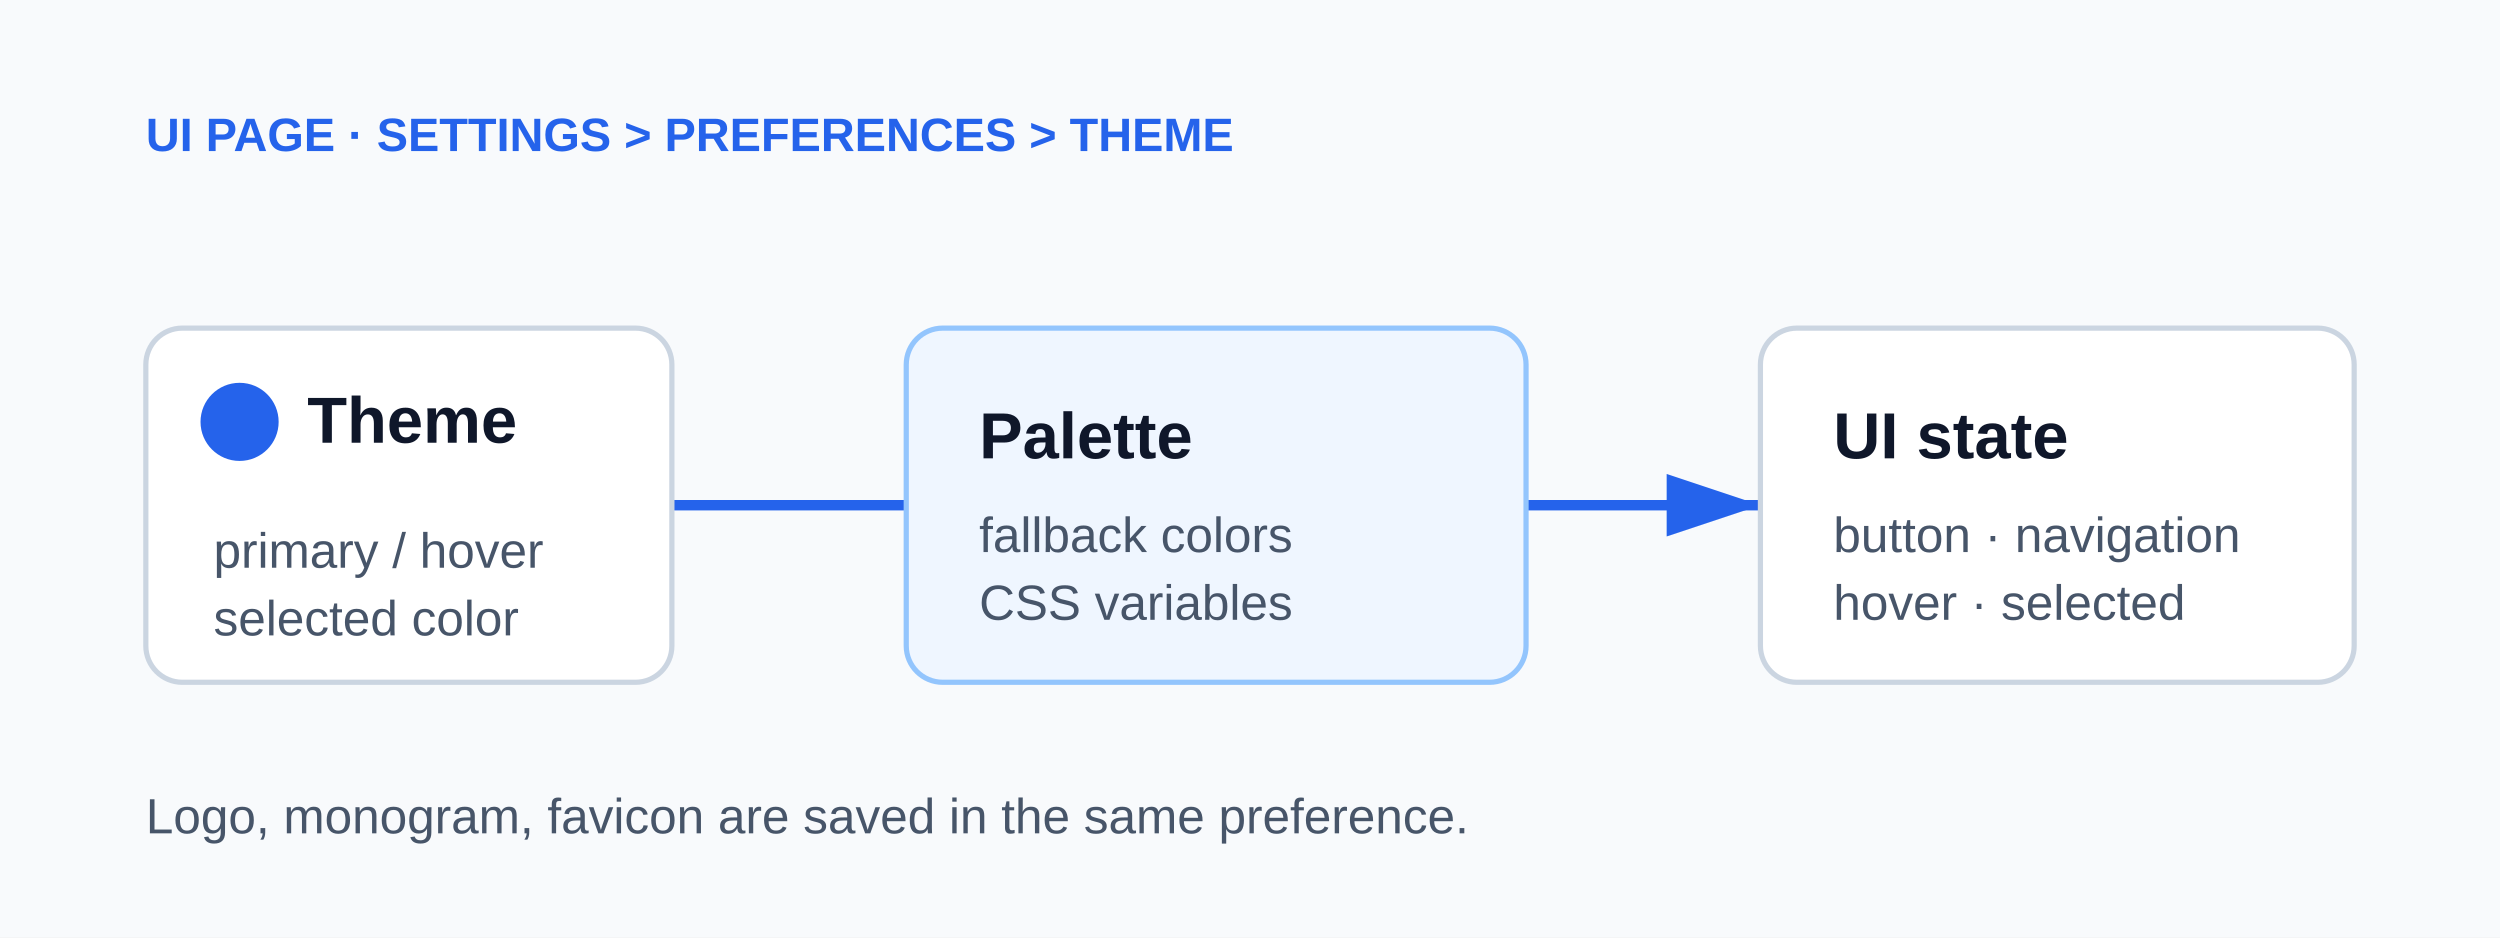
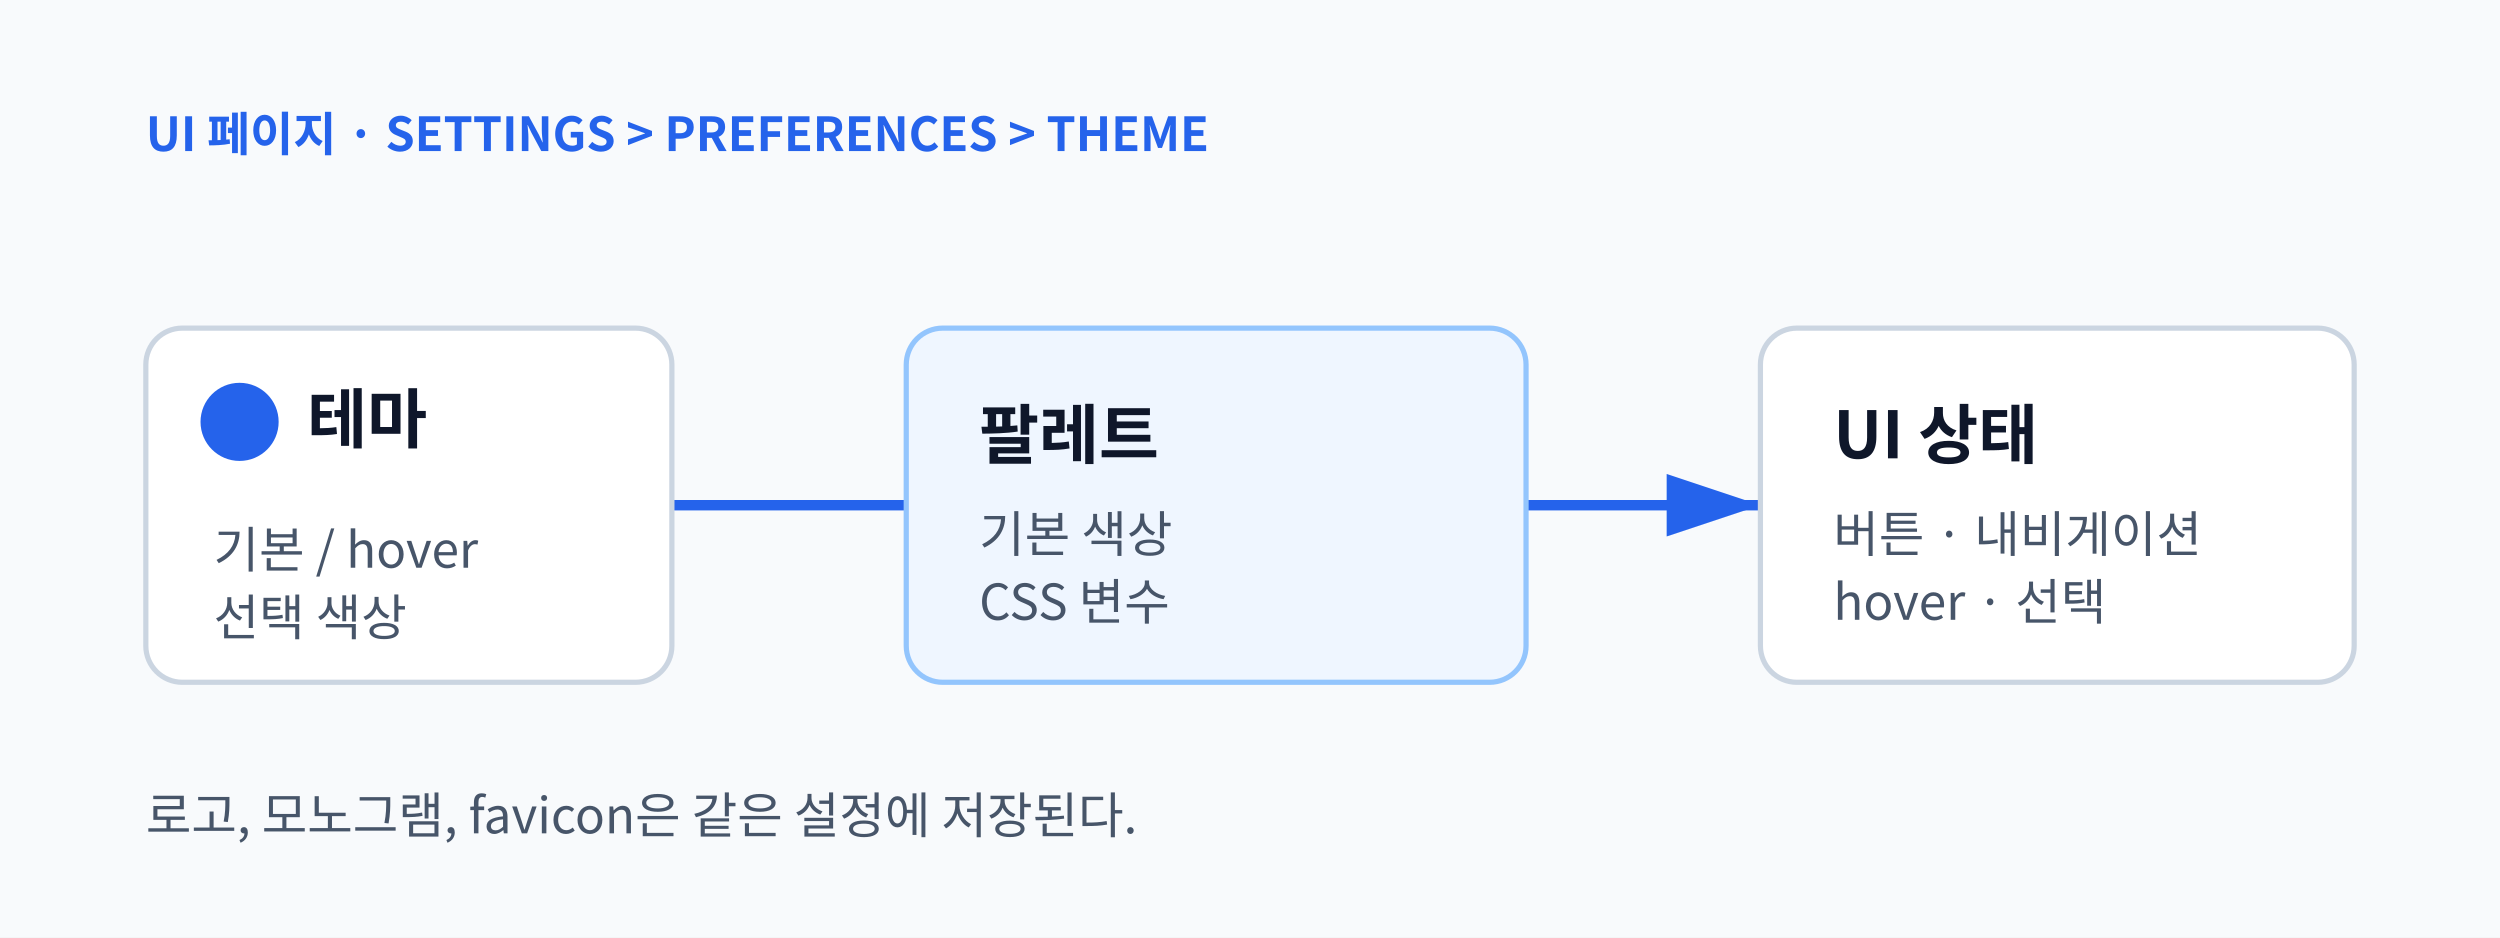
<svg xmlns="http://www.w3.org/2000/svg" width="960" height="360" viewBox="0 0 960 360" role="img" aria-label="Theme setting propagation flow">
  <defs>
    <marker id="a" markerWidth="10" markerHeight="10" refX="9" refY="3" orient="auto" markerUnits="strokeWidth">
      <path d="M0,0 L0,6 L9,3 z" fill="#2563eb" />
    </marker>
-     <style>.s{font-family:Arial,'Apple SD Gothic Neo',sans-serif;fill:#475569;font-size:19px}.h{font-family:Arial,'Apple SD Gothic Neo',sans-serif;fill:#0f172a;font-size:25px;font-weight:700}.k{font-family:Arial,'Apple SD Gothic Neo',sans-serif;fill:#2563eb;font-size:18px;font-weight:700}</style>
+     <style>.s{font-family:'Apple SD Gothic Neo','Noto Sans CJK KR',Arial,sans-serif;fill:#475569;font-size:19px}.h{font-family:'Apple SD Gothic Neo','Noto Sans CJK KR',Arial,sans-serif;fill:#0f172a;font-size:25px;font-weight:700}.k{font-family:'Apple SD Gothic Neo','Noto Sans CJK KR',Arial,sans-serif;fill:#2563eb;font-size:18px;font-weight:700}</style>
  </defs>
  <rect width="960" height="360" fill="#f8fafc" />
-   <text x="56" y="58" class="k">UI PAGE · SETTINGS &gt; PREFERENCES &gt; THEME</text>
+   <text x="56" y="58" class="k">UI 페이지 · SETTINGS &gt; PREFERENCES &gt; THEME</text>
  <path d="M258 194 H348 M586 194 H676" fill="none" stroke="#2563eb" stroke-width="4" marker-end="url(#a)" />
  <rect x="56" y="126" width="202" height="136" rx="14" fill="#fff" stroke="#cbd5e1" stroke-width="2" />
  <circle cx="92" cy="162" r="15" fill="#2563eb" />
-   <text x="118" y="170" class="h">Theme</text>
-   <text x="82" y="218" class="s">primary / hover</text>
-   <text x="82" y="244" class="s">selected color</text>
+   <text x="118" y="170" class="h">테마</text>
+   <text x="82" y="218" class="s">기본 / hover</text>
+   <text x="82" y="244" class="s">선택 색상</text>
  <rect x="348" y="126" width="238" height="136" rx="14" fill="#eff6ff" stroke="#93c5fd" stroke-width="2" />
-   <text x="376" y="176" class="h">Palette</text>
-   <text x="376" y="212" class="s">fallback colors</text>
-   <text x="376" y="238" class="s">CSS variables</text>
+   <text x="376" y="176" class="h">팔레트</text>
+   <text x="376" y="212" class="s">기본 색상</text>
+   <text x="376" y="238" class="s">CSS 변수</text>
  <rect x="676" y="126" width="228" height="136" rx="14" fill="#fff" stroke="#cbd5e1" stroke-width="2" />
-   <text x="704" y="176" class="h">UI state</text>
-   <text x="704" y="212" class="s">button · navigation</text>
-   <text x="704" y="238" class="s">hover · selected</text>
-   <text x="56" y="320" class="s">Logo, monogram, favicon are saved in the same preference.</text>
+   <text x="704" y="176" class="h">UI 상태</text>
+   <text x="704" y="212" class="s">버튼 · 내비게이션</text>
+   <text x="704" y="238" class="s">hover · 선택</text>
+   <text x="56" y="320" class="s">로고, 모노그램, favicon은 같은 설정에 저장된다.</text>
</svg>
